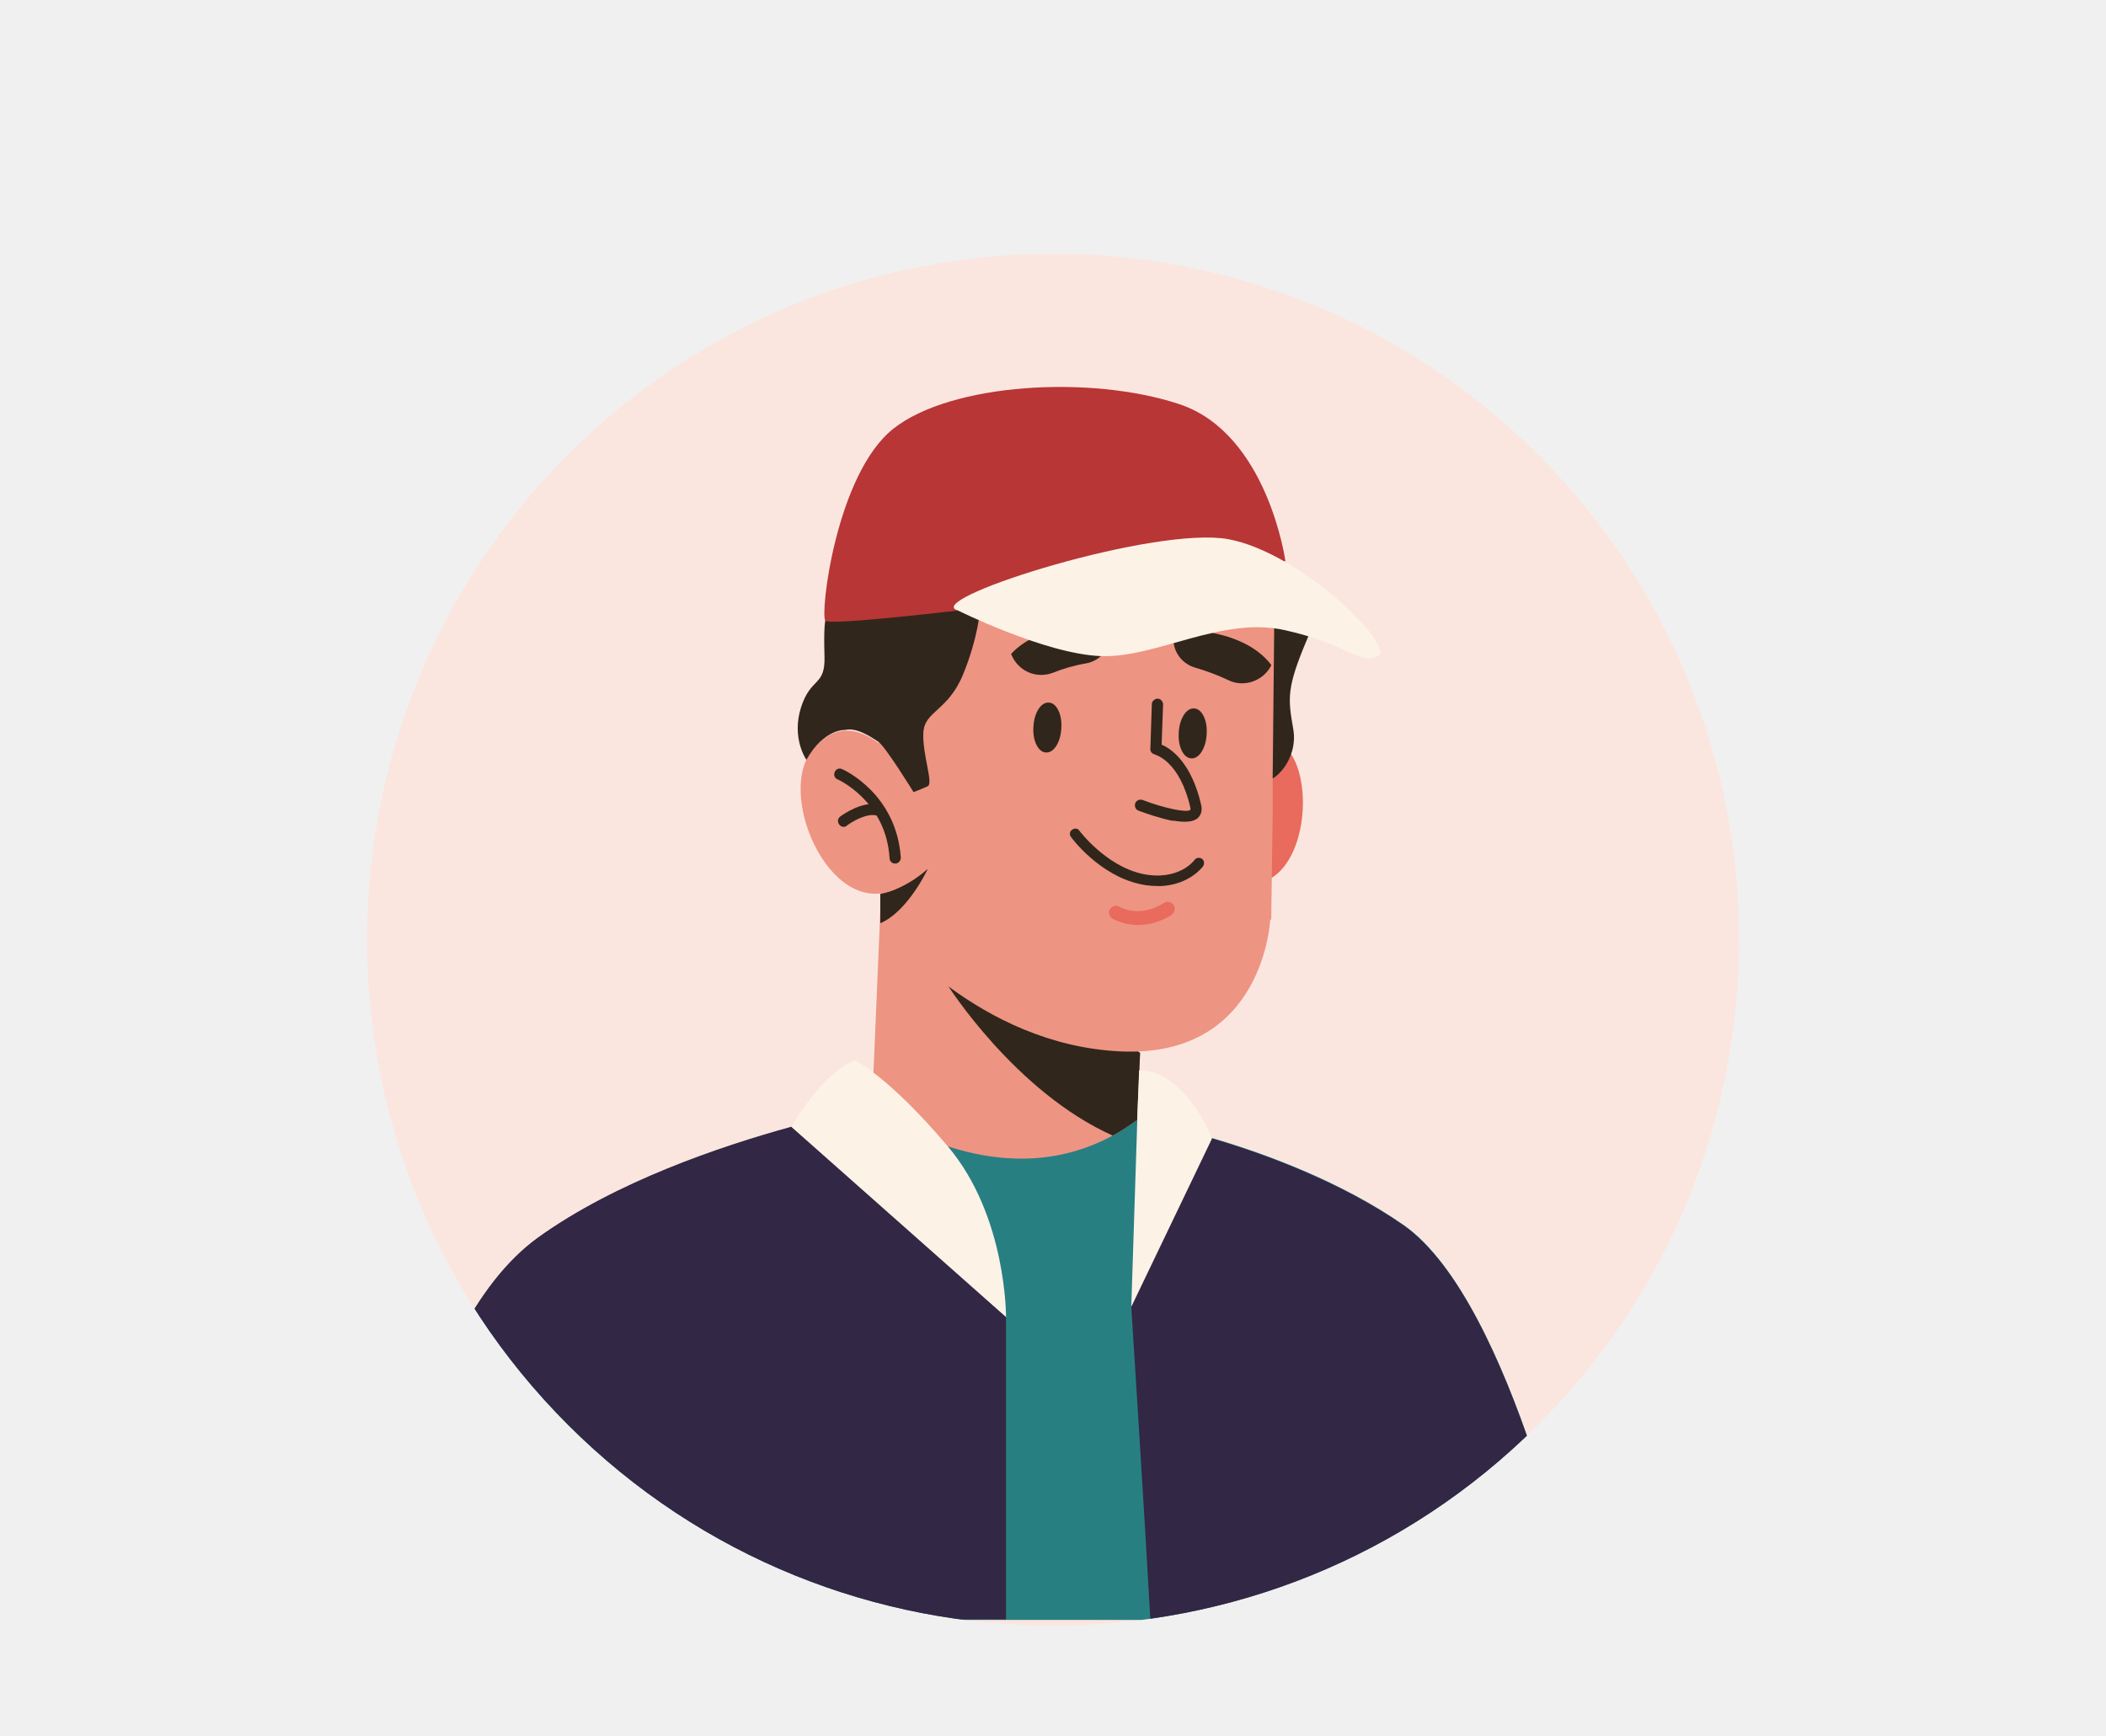
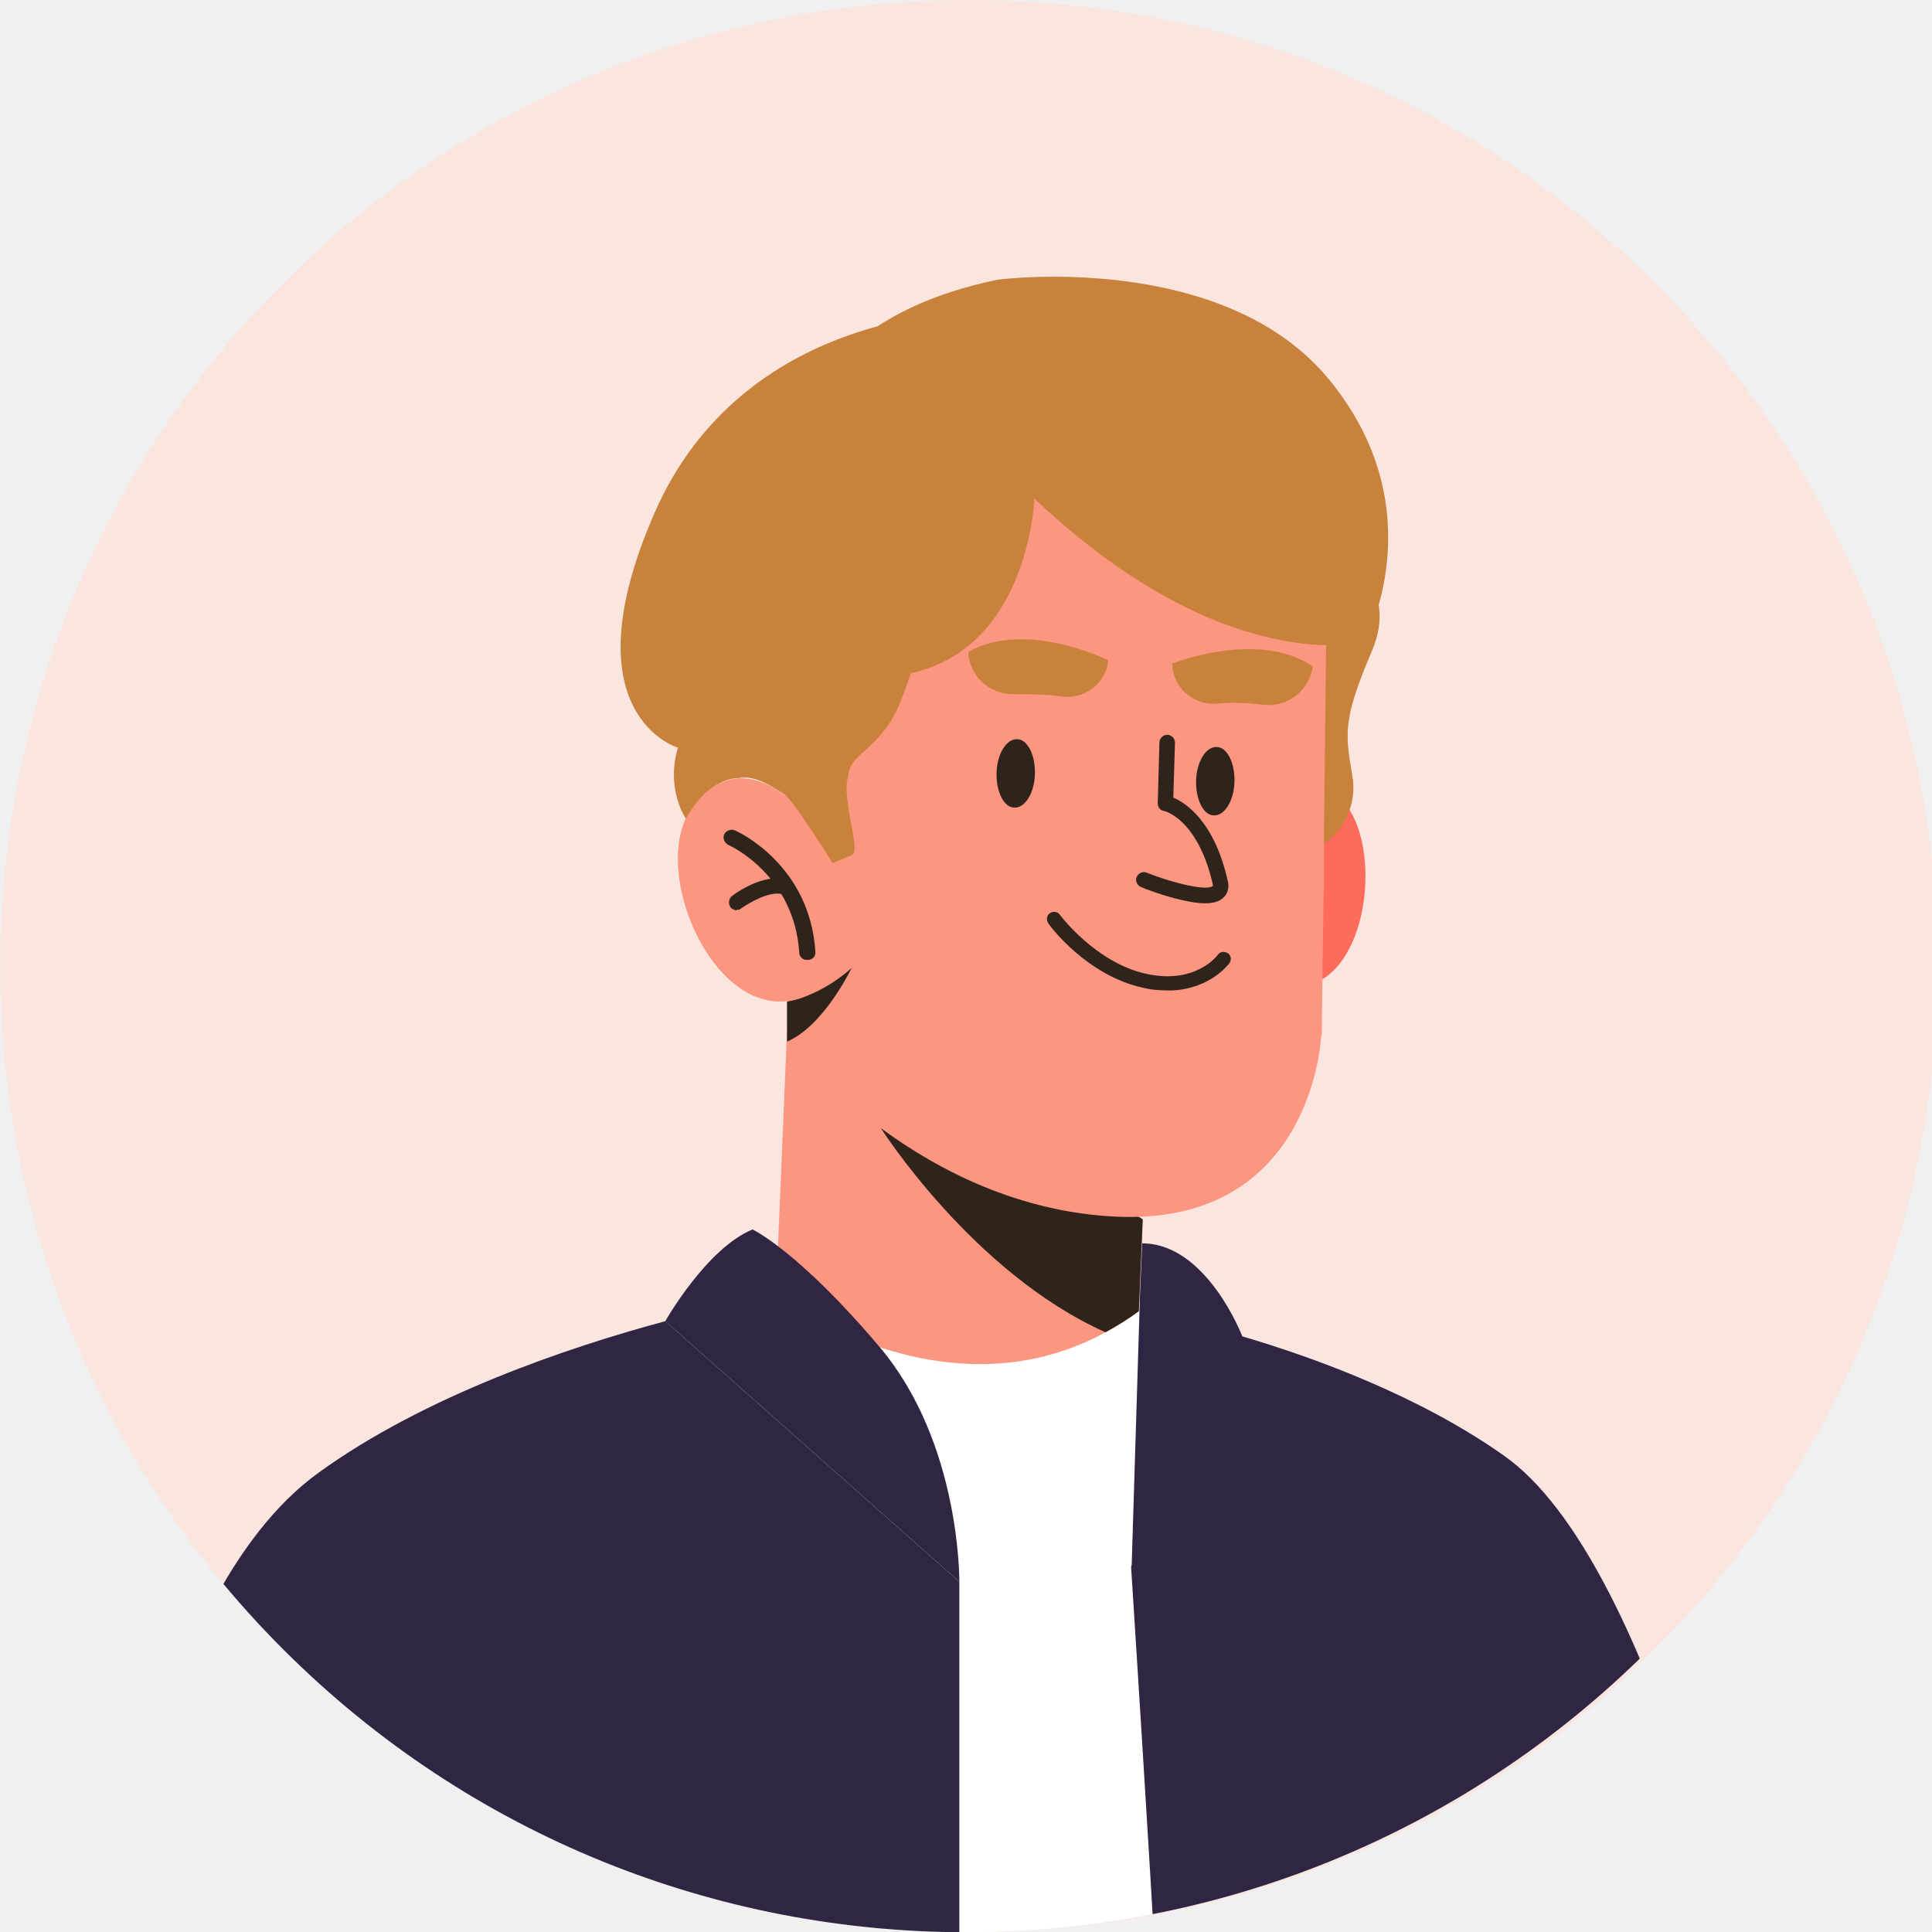
- <svg xmlns="http://www.w3.org/2000/svg" id="Layer_1" version="1.1" viewBox="0 0 430.4 354.7">
+ <svg xmlns="http://www.w3.org/2000/svg" id="Layer_1" version="1.1" viewBox="0 0.2 347.6 347.6">
  <defs>
    <style>
      .st0 {
-         fill: #322744;
+         fill: none;
      }

      .st1 {
-         fill: #e86b5e;
+         fill: #fd6c5b;
      }

      .st2 {
-         fill: #fdf2e6;
+         fill: #c8823b;
      }

      .st3 {
-         fill: #287f82;
+         fill: #fff;
      }

      .st4 {
-         fill: #30261c;
+         fill: #302644;
      }

      .st5 {
-         fill: #ee9482;
+         fill: #fd9680;
      }

      .st6 {
-         fill: #b83636;
+         fill: #2f241c;
      }

      .st7 {
-         fill: #fbe6df;
+         clip-path: url(#clippath);
      }

      .st8 {
-         clip-path: url(#clippath);
+         fill: #fbe6df;
      }
    </style>
    <clipPath id="clippath">
-       <circle class="st7" cx="215.2" cy="192.1" r="140.2" transform="translate(-72.8 208.4) rotate(-45)" />
+       <circle class="st0" cx="173.8" cy="174" r="173.8" transform="translate(-72.1 173.9) rotate(-45)" />
    </clipPath>
  </defs>
-   <circle class="st7" cx="215.2" cy="192.1" r="140.2" transform="translate(-72.8 208.4) rotate(-45)" />
-   <g class="st8">
+   <circle class="st8" cx="173.8" cy="174" r="173.8" transform="translate(-72.1 173.9) rotate(-45)" />
+   <circle class="st8" cx="174.8" cy="174" r="173.8" transform="translate(-71.8 174.6) rotate(-45)" />
+   <g class="st7">
    <g>
      <g>
-         <path class="st3" d="M322.6,331.1H77.6s5.8-58.9,32.4-78.1c15.9-11.4,37.2-18.6,51.7-22.6,9.8-2.7,16.5-3.9,16.5-3.9l54.2,2.3s6.3,1.2,15.3,3.8c11.3,3.3,26.7,9.1,39.2,17.8,22.4,15.8,35.7,80.5,35.7,80.5Z" />
        <g>
+           <path class="st3" d="M313.7,359.2H18.4s7-71.1,39-94.1c19.1-13.8,44.8-22.5,62.3-27.2,11.8-3.2,19.9-4.7,19.9-4.7l65.3,2.8s7.6,1.4,18.5,4.6c13.6,4,32.2,10.9,47.2,21.5,27,19,43.1,97.1,43.1,97.1Z" />
          <g>
-             <path class="st5" d="M233,215.2l-.6,13.7c-1.7,1.2-3.3,2.3-5,3.2-24.3,13.2-49.2-5.5-49.2-5.5l2-47.4,46.5,31.7,6.3,4.3Z" />
-             <path class="st4" d="M233,215.2l-.6,13.7c-1.7,1.2-3.3,2.3-5,3.2-19.9-8.9-33.7-30.7-33.7-30.7l33,9.5,6.3,4.3Z" />
+             <g>
+               <path class="st5" d="M205.6,219.6l-.7,16.5c-2,1.5-4,2.7-6,3.8-29.3,16-59.3-6.6-59.3-6.6l2.4-57.1,56,38.2,7.6,5.2Z" />
+               <path class="st6" d="M205.6,219.6l-.7,16.5c-2,1.5-4,2.7-6,3.8-24-10.7-40.6-37-40.6-37l39.7,11.5,7.6,5.2Z" />
+             </g>
+             <path class="st1" d="M229.3,147.4s9.8-10.7,14.6.6c4.8,11.3-.2,33.5-14.3,29.2l-.4-29.8Z" />
+             <path class="st2" d="M241.3,100.9s10.7,4.3,5.5,16.5c-5.2,12.2-4.8,14.7-3.5,22.3,1.4,7.6-4.9,13.5-7.1,12.7-2.2-.8-20.7-57.8,5.1-51.5Z" />
+             <path class="st5" d="M237.7,186.6s-1.4,34.1-36.8,32.5c-35.2-1.6-58-30.2-59.2-31.6,0,0,0,0,0,0v-7.2c0,0-.5-37.2-.5-37.2l-.2-19.9s-3-36,31.3-41c25-3.7,48.1,1.4,59.3,14.8.4.4.7.9,1,1.3,3.5,4.7,5.6,10.4,6,16.9l-.4,35.7v8.8c-.1,0-.4,26.9-.4,26.9Z" />
+             <path class="st6" d="M210.9,178.4c-1.6,0-3.3,0-5.3-.5-10.1-2.2-16.8-11.2-17-11.6-.4-.6-.3-1.4.3-1.8.6-.4,1.4-.3,1.8.3,0,0,6.4,8.6,15.5,10.6,9,2,12.9-3.4,12.9-3.4.4-.6,1.2-.7,1.8-.3.6.4.7,1.2.3,1.8-.2.2-3.4,4.6-10.4,4.9Z" />
+             <path class="st6" d="M213.9,162.4c-3.2-.6-6.7-1.8-8.6-2.6-.7-.3-1.1-1.1-.8-1.8.3-.7,1.1-1.1,1.8-.8,5.3,2.1,11,3.3,11.9,2.4h0s0-.1,0-.3c-2.7-11.8-8.7-13.2-8.8-13.2-.7-.1-1.1-.7-1.1-1.4l.3-10.9c0-.8.7-1.4,1.4-1.4.8,0,1.4.7,1.4,1.4l-.3,9.9c2.3,1,7.4,4.3,9.8,15,.4,1.7-.4,2.7-.9,3.1-1.2,1.1-3.6,1.1-6.1.6Z" />
+             <path class="st2" d="M174.2,117.5h0c.2,4.4,3.9,7.7,8.3,7.6,2.6,0,5.5,0,8.4.4,4.2.6,8.1-2.3,8.5-6.5h0s-14.9-7.4-25.2-1.5Z" />
+             <path class="st2" d="M236.2,120.1h0c-.6,4.3-4.5,7.4-8.9,6.9-2.5-.3-5.5-.5-8.4-.2-4.2.3-7.9-2.9-8-7.2h0s15.4-6.2,25.3.5Z" />
+             <g>
+               <path class="st6" d="M186.2,139.5c-.1,3.4-1.8,6.1-3.7,6-1.9,0-3.3-2.9-3.2-6.3.1-3.4,1.8-6.1,3.7-6,1.9,0,3.3,2.9,3.2,6.3Z" />
+               <path class="st6" d="M222.1,140.9c-.1,3.4-1.8,6.1-3.7,6-1.9,0-3.3-2.9-3.2-6.3.1-3.4,1.8-6.1,3.7-6,1.9,0,3.3,2.9,3.2,6.3Z" />
+             </g>
+             <path class="st6" d="M153.3,174.2c-.2.4-5.1,10.6-11.7,13.4,0,0,0,0,0,0v-7.2c0,0,5.6-.7,11.7-6.1Z" />
+             <path class="st5" d="M148,150.3s-12.8-18.9-23.4-4.9c-8.7,11.5,5.5,43,22.2,33.1l1.2-28.2Z" />
+             <path class="st6" d="M145.2,172.9c0,0,.1,0,.2,0,.8,0,1.4-.7,1.3-1.5-1-15.6-13.9-21.6-14.5-21.8-.7-.3-1.5,0-1.9.7-.3.7,0,1.5.7,1.9h0c.5.2,11.9,5.5,12.8,19.4,0,.7.6,1.3,1.3,1.3Z" />
+             <path class="st6" d="M132.5,163.9c.3,0,.6,0,.9-.3,1.3-.9,5.1-3.2,7.4-2.5.7.2,1.5-.2,1.7-.9.2-.7-.2-1.5-.9-1.7-4.2-1.3-9.4,2.5-9.9,2.9-.6.5-.7,1.3-.3,2,.3.4.7.5,1.1.6Z" />
          </g>
-           <path class="st1" d="M252.6,155.4s8.2-8.8,12.2.5c4,9.4-.2,27.8-11.8,24.2l-.3-24.8Z" />
-           <path class="st4" d="M262.6,116.8s8.9,3.6,4.6,13.7c-4.3,10.1-4,12.2-2.9,18.5,1.1,6.3-4.1,11.2-5.9,10.5-1.8-.7-17.2-48,4.2-42.7Z" />
-           <path class="st5" d="M259.6,187.9s-1.2,28.3-30.5,27c-29.2-1.3-48.1-25.1-49.1-26.2,0,0,0,0,0,0v-6c0,0-.4-30.9-.4-30.9l-.2-16.5s-2.5-29.8,25.9-34c20.8-3.1,39.9,1.2,49.2,12.3.3.4.6.7.9,1.1,2.9,3.9,4.7,8.6,5,14.1l-.3,29.6v7.3c0,0-.3,22.3-.3,22.3Z" />
-           <path class="st4" d="M237.4,181.1c-1.3,0-2.7,0-4.4-.4-8.3-1.8-13.9-9.3-14.1-9.6-.4-.5-.3-1.2.2-1.5.5-.4,1.2-.3,1.5.2,0,0,5.3,7.1,12.8,8.8,7.5,1.6,10.7-2.8,10.7-2.8.3-.5,1-.6,1.5-.3.5.3.6,1,.3,1.5-.1.2-2.8,3.8-8.6,4.1Z" />
-           <path class="st1" d="M238.6,187.5c.6-.3.9-.5.9-.6.6-.5.8-1.4.3-2-.5-.6-1.4-.8-2-.3-.2.1-4.5,3.1-9.1.7-.7-.4-1.6,0-1.9.6-.4.7,0,1.6.6,1.9,4.9,2.5,9.3.7,11.2-.3Z" />
-           <path class="st4" d="M239.8,167.8c-2.6-.5-5.5-1.5-7.1-2.1-.6-.2-.9-.9-.7-1.5.2-.6.9-.9,1.5-.7,4.4,1.7,9.2,2.7,9.8,2h0s0,0,0-.3c-2.2-9.8-7.2-10.9-7.3-11-.5-.1-1-.6-.9-1.2l.3-9.1c0-.6.6-1.1,1.2-1.1.6,0,1.1.6,1.1,1.2l-.3,8.2c1.9.8,6.1,3.6,8.1,12.4.3,1.4-.3,2.2-.7,2.6-1,.9-3,.9-5.1.5Z" />
-           <path class="st4" d="M206.7,133.8h0c1.4,3.4,5.1,5,8.5,3.7,2-.8,4.3-1.5,6.7-1.9,3.5-.6,5.7-4,4.9-7.4h0s-13.6-1.8-20.2,5.5Z" />
-           <path class="st4" d="M259.8,136h0c-1.6,3.2-5.6,4.6-8.8,3-1.9-.9-4.2-1.8-6.6-2.5-3.4-.9-5.4-4.4-4.3-7.8h0s13.7-.7,19.7,7.2Z" />
-           <g>
-             <path class="st4" d="M216.9,148.8c-.1,2.8-1.5,5.1-3.1,5-1.6,0-2.8-2.4-2.6-5.2.1-2.8,1.5-5.1,3.1-5,1.6,0,2.8,2.4,2.6,5.2Z" />
-             <path class="st4" d="M246.6,150c-.1,2.8-1.5,5.1-3.1,5-1.6,0-2.8-2.4-2.6-5.2.1-2.8,1.5-5.1,3.1-5,1.6,0,2.8,2.4,2.6,5.2Z" />
-           </g>
-           <path class="st4" d="M189.6,177.6c-.1.3-4.2,8.8-9.7,11.1,0,0,0,0,0,0v-6c0,0,4.6-.6,9.7-5.1Z" />
-           <path class="st5" d="M185.2,157.7s-10.7-15.7-19.4-4.1c-7.2,9.5,4.6,35.7,18.4,27.5l1-23.4Z" />
-           <path class="st4" d="M182.9,176.5s0,0,.1,0c.6,0,1.1-.6,1.1-1.2-.9-13-11.5-17.9-12-18.1-.6-.3-1.3,0-1.5.6-.3.6,0,1.3.6,1.5h0c.4.2,9.9,4.6,10.6,16.1,0,.6.5,1.1,1.1,1.1Z" />
-           <path class="st4" d="M172.3,169c.3,0,.5,0,.7-.2,1-.8,4.2-2.7,6.2-2.1.6.2,1.3-.2,1.5-.8.2-.6-.2-1.3-.8-1.4-3.5-1-7.8,2.1-8.2,2.4-.5.4-.6,1.1-.2,1.6.2.3.5.5.9.5Z" />
        </g>
+         <path class="st2" d="M166.2,110.4s-.5,7-4.2,16.1c-3.7,9.1-9.5,8.9-9.7,14.3-.2,5.5,2.5,12.5,1,13.2-1.5.7-3.5,1.5-3.5,1.5,0,0-7-11.3-8.7-12.4-1.7-1.1-5.3-3.6-8.2-2.9,0,0-5.2-.4-9.5,7.3,0,0-3.7-5.3-1.4-12.9,2.4-7.6,6-5,5.8-12.7-.2-7.6.3-8.9.3-8.9l38.1-2.7Z" />
+         <path class="st4" d="M135.4,221.4s8.3,3.9,22.9,21.2c14.6,17.3,14.3,42.2,14.3,42.2l-52.9-46.9s7.4-13.1,15.7-16.5Z" />
+         <path class="st4" d="M172.6,284.8v74.4H18.4s7-71.1,39-94.1c19.1-13.8,44.8-22.5,62.3-27.2l52.9,46.9Z" />
+         <path class="st4" d="M205.1,233.3l-1.5,48.8s19.5-20.8,19.9-41.5c0,0-6.4-16.7-18-16.7l-.4,9.3Z" />
+         <path class="st4" d="M313.7,359.2h-105.5c-1.3-24.3-4.7-77.1-4.7-77.1l19.9-41.5c13.6,4,32.2,10.9,47.2,21.5,27,19,43.1,97.1,43.1,97.1Z" />
      </g>
-       <path class="st4" d="M200.3,124.6s-.4,5.8-3.5,13.3c-3.1,7.5-7.9,7.4-8.1,11.9-.2,4.5,2.1,10.3.9,10.9-1.3.6-2.9,1.2-2.9,1.2,0,0-5.8-9.4-7.2-10.3-1.4-.9-4.4-3-6.8-2.4,0,0-4.3-.3-7.9,6.1,0,0-3.1-4.4-1.1-10.7,2-6.3,5-4.2,4.8-10.5-.2-6.3.2-7.4.2-7.4l31.6-2.3Z" />
-       <path class="st6" d="M198.2,124.5s-28.3,3.4-29.5,2.4c-1.2-1,2.1-30,13.9-39.3,11.8-9.3,40.3-11,58.4-5,18.1,6,21.7,32.1,21.7,32.1l-64.4,9.8Z" />
-       <path class="st2" d="M195.4,124.6s18.2,9.1,29.6,9.5c11.4.4,24.6-8.2,37.6-5.3,13,2.9,15.2,7.1,19,5.3s-15.7-21.2-30.6-23.9c-14.9-2.7-60.7,11.7-55.7,14.4Z" />
-       <path class="st2" d="M174.7,216.7s6.9,3.3,19,17.6c12.1,14.3,11.9,35,11.9,35l-43.9-38.9s6.1-10.9,13-13.7Z" />
-       <path class="st0" d="M205.6,269.3v61.7h-128s5.8-58.9,32.4-78.1c15.9-11.4,37.2-18.6,51.7-22.6l43.9,38.9Z" />
-       <path class="st2" d="M232.5,226.6l-1.3,40.5s16.2-17.2,16.5-34.4c0,0-5.3-13.9-14.9-13.9l-.3,7.7Z" />
-       <path class="st0" d="M322.6,331.1h-87.5c-1.1-20.1-3.9-64-3.9-64l16.5-34.4c11.3,3.3,26.7,9.1,39.2,17.8,22.4,15.8,35.7,80.5,35.7,80.5Z" />
+       <path class="st2" d="M151.6,112.3s6.7,13.3,3.1,21c-3.6,7.7-2.9,16.8-2.9,16.8,0,0-13.7-11.3-10.4-29.1,3.4-17.9,10.1-8.7,10.1-8.7Z" />
+       <path class="st2" d="M179.7,50.5s40.6-5.3,59.6,18.2c19.1,23.5,6.2,47,6.2,47,0,0-24.9,6.8-59.4-25.8,0,0-1,28.7-24.5,31.8-23.5,3.1-19.6-19.6-19.6-19.6,0,0-12.1-41.4,37.6-51.6Z" />
+       <path class="st2" d="M173.9,56.5s-40.2-.4-56.1,35.9c-15.9,36.3,4.1,42.3,4.1,42.3l16.5,2.2,19.9-31.5,15.6-48.9Z" />
    </g>
  </g>
</svg>
